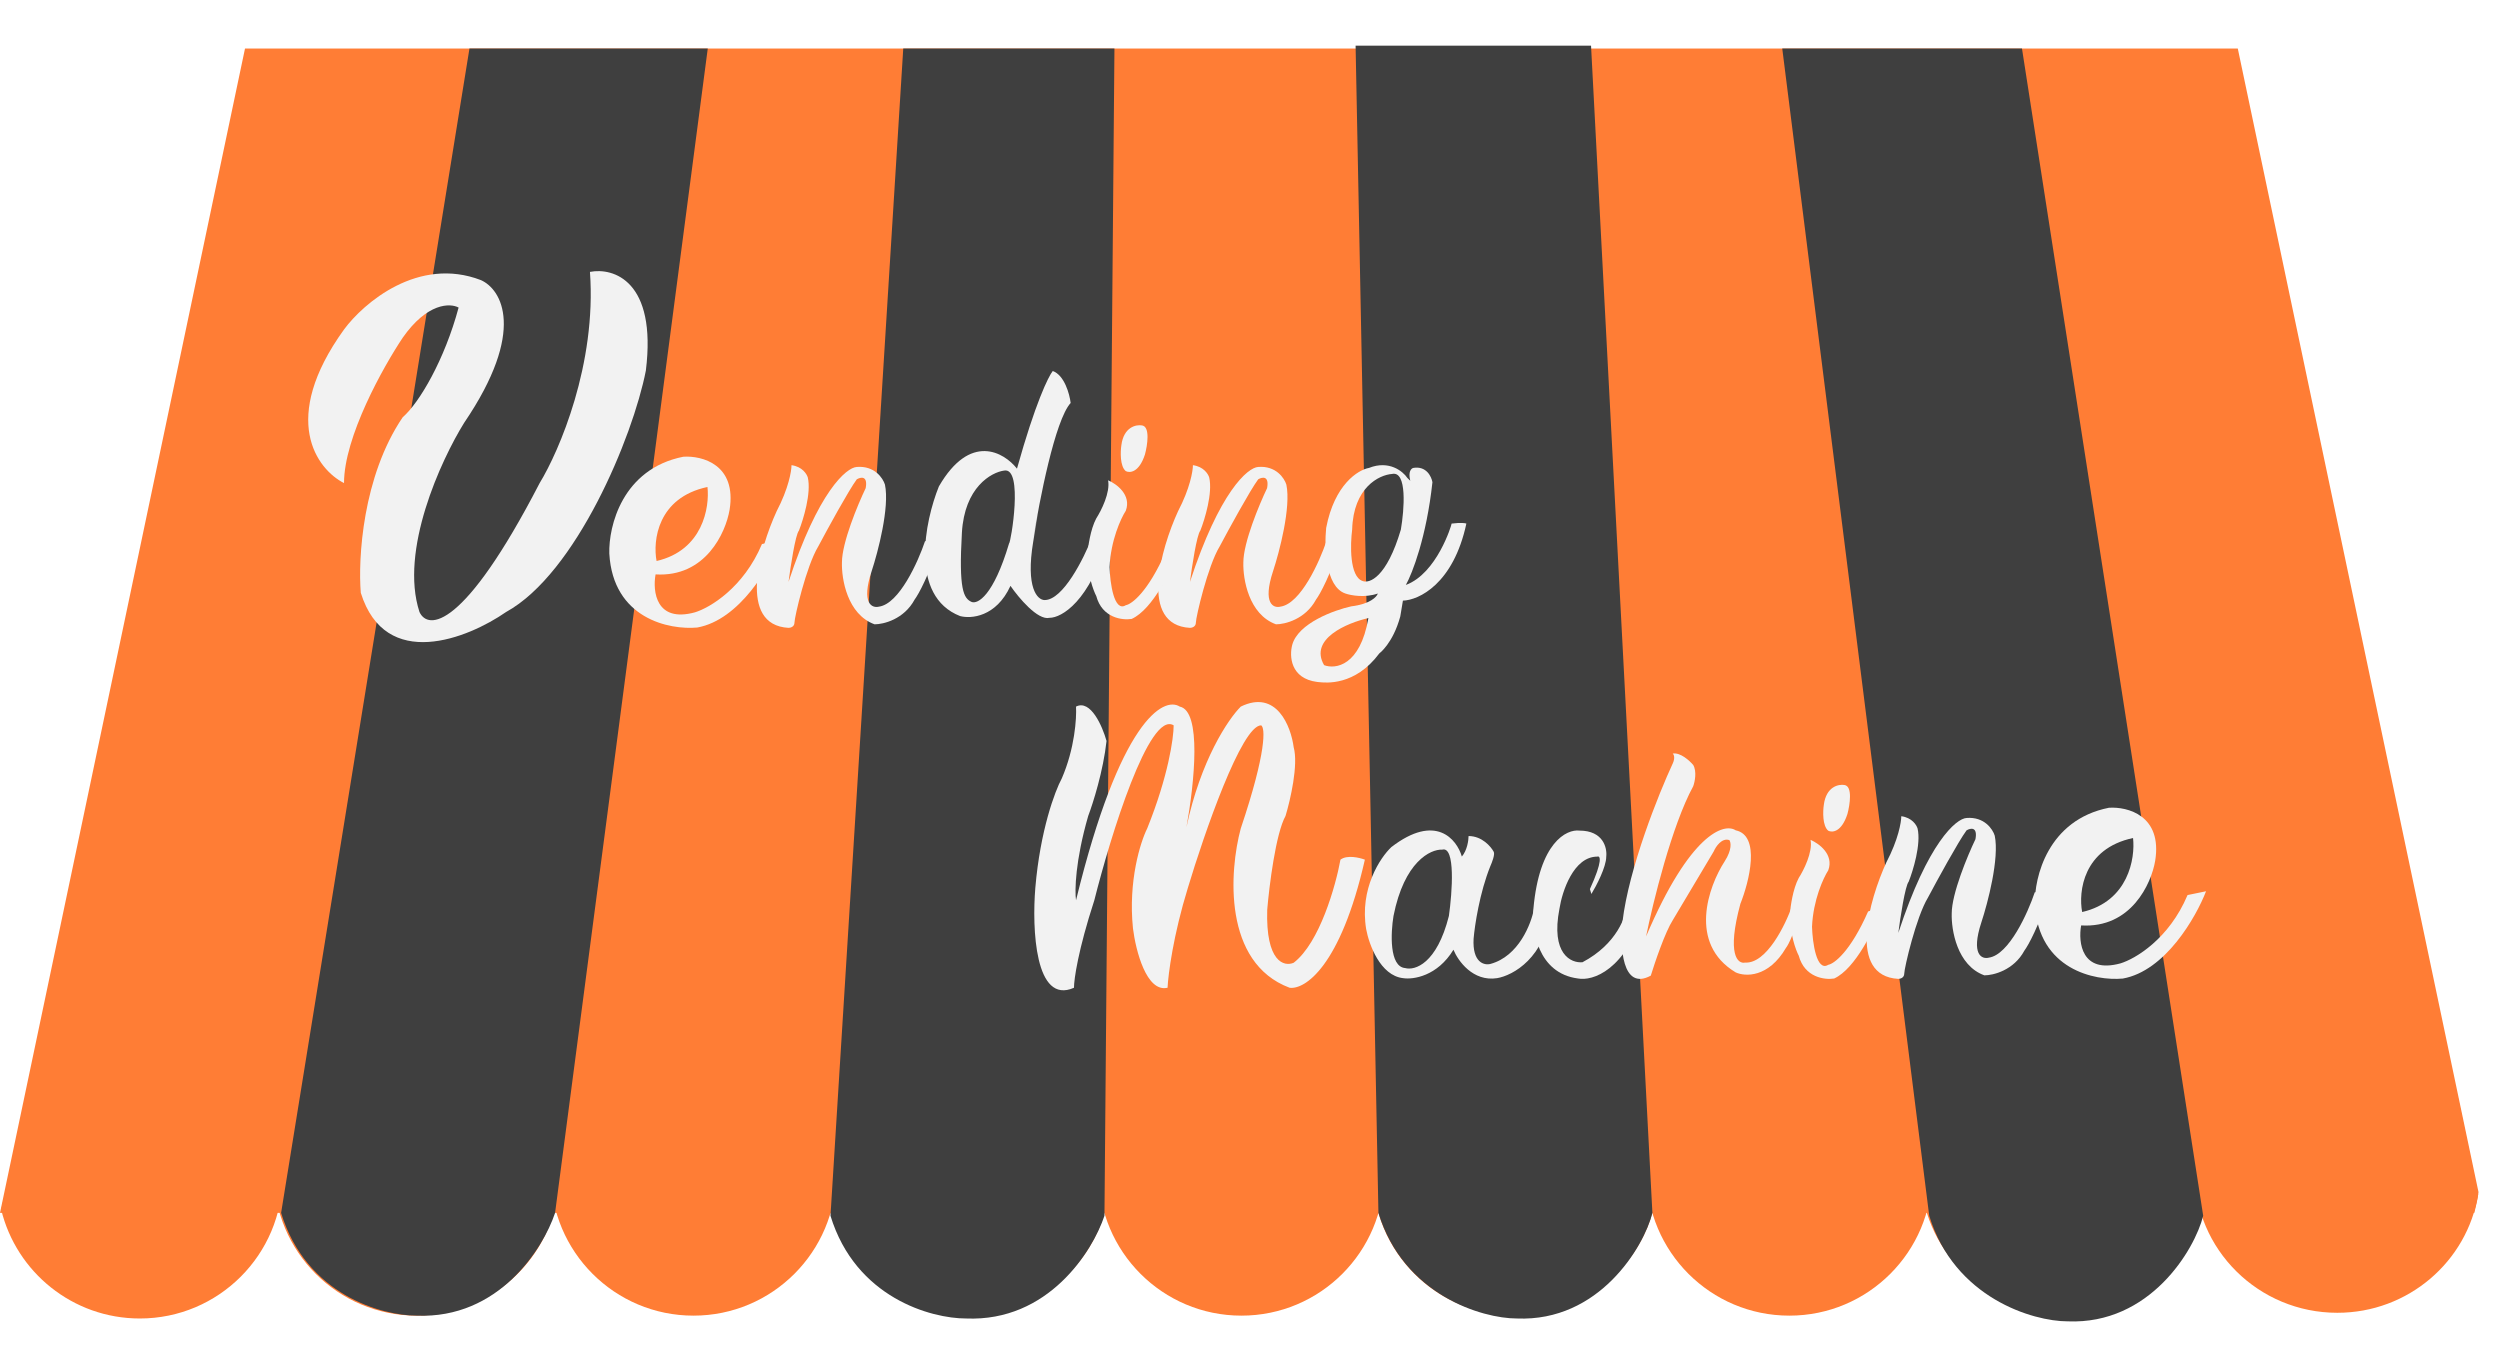
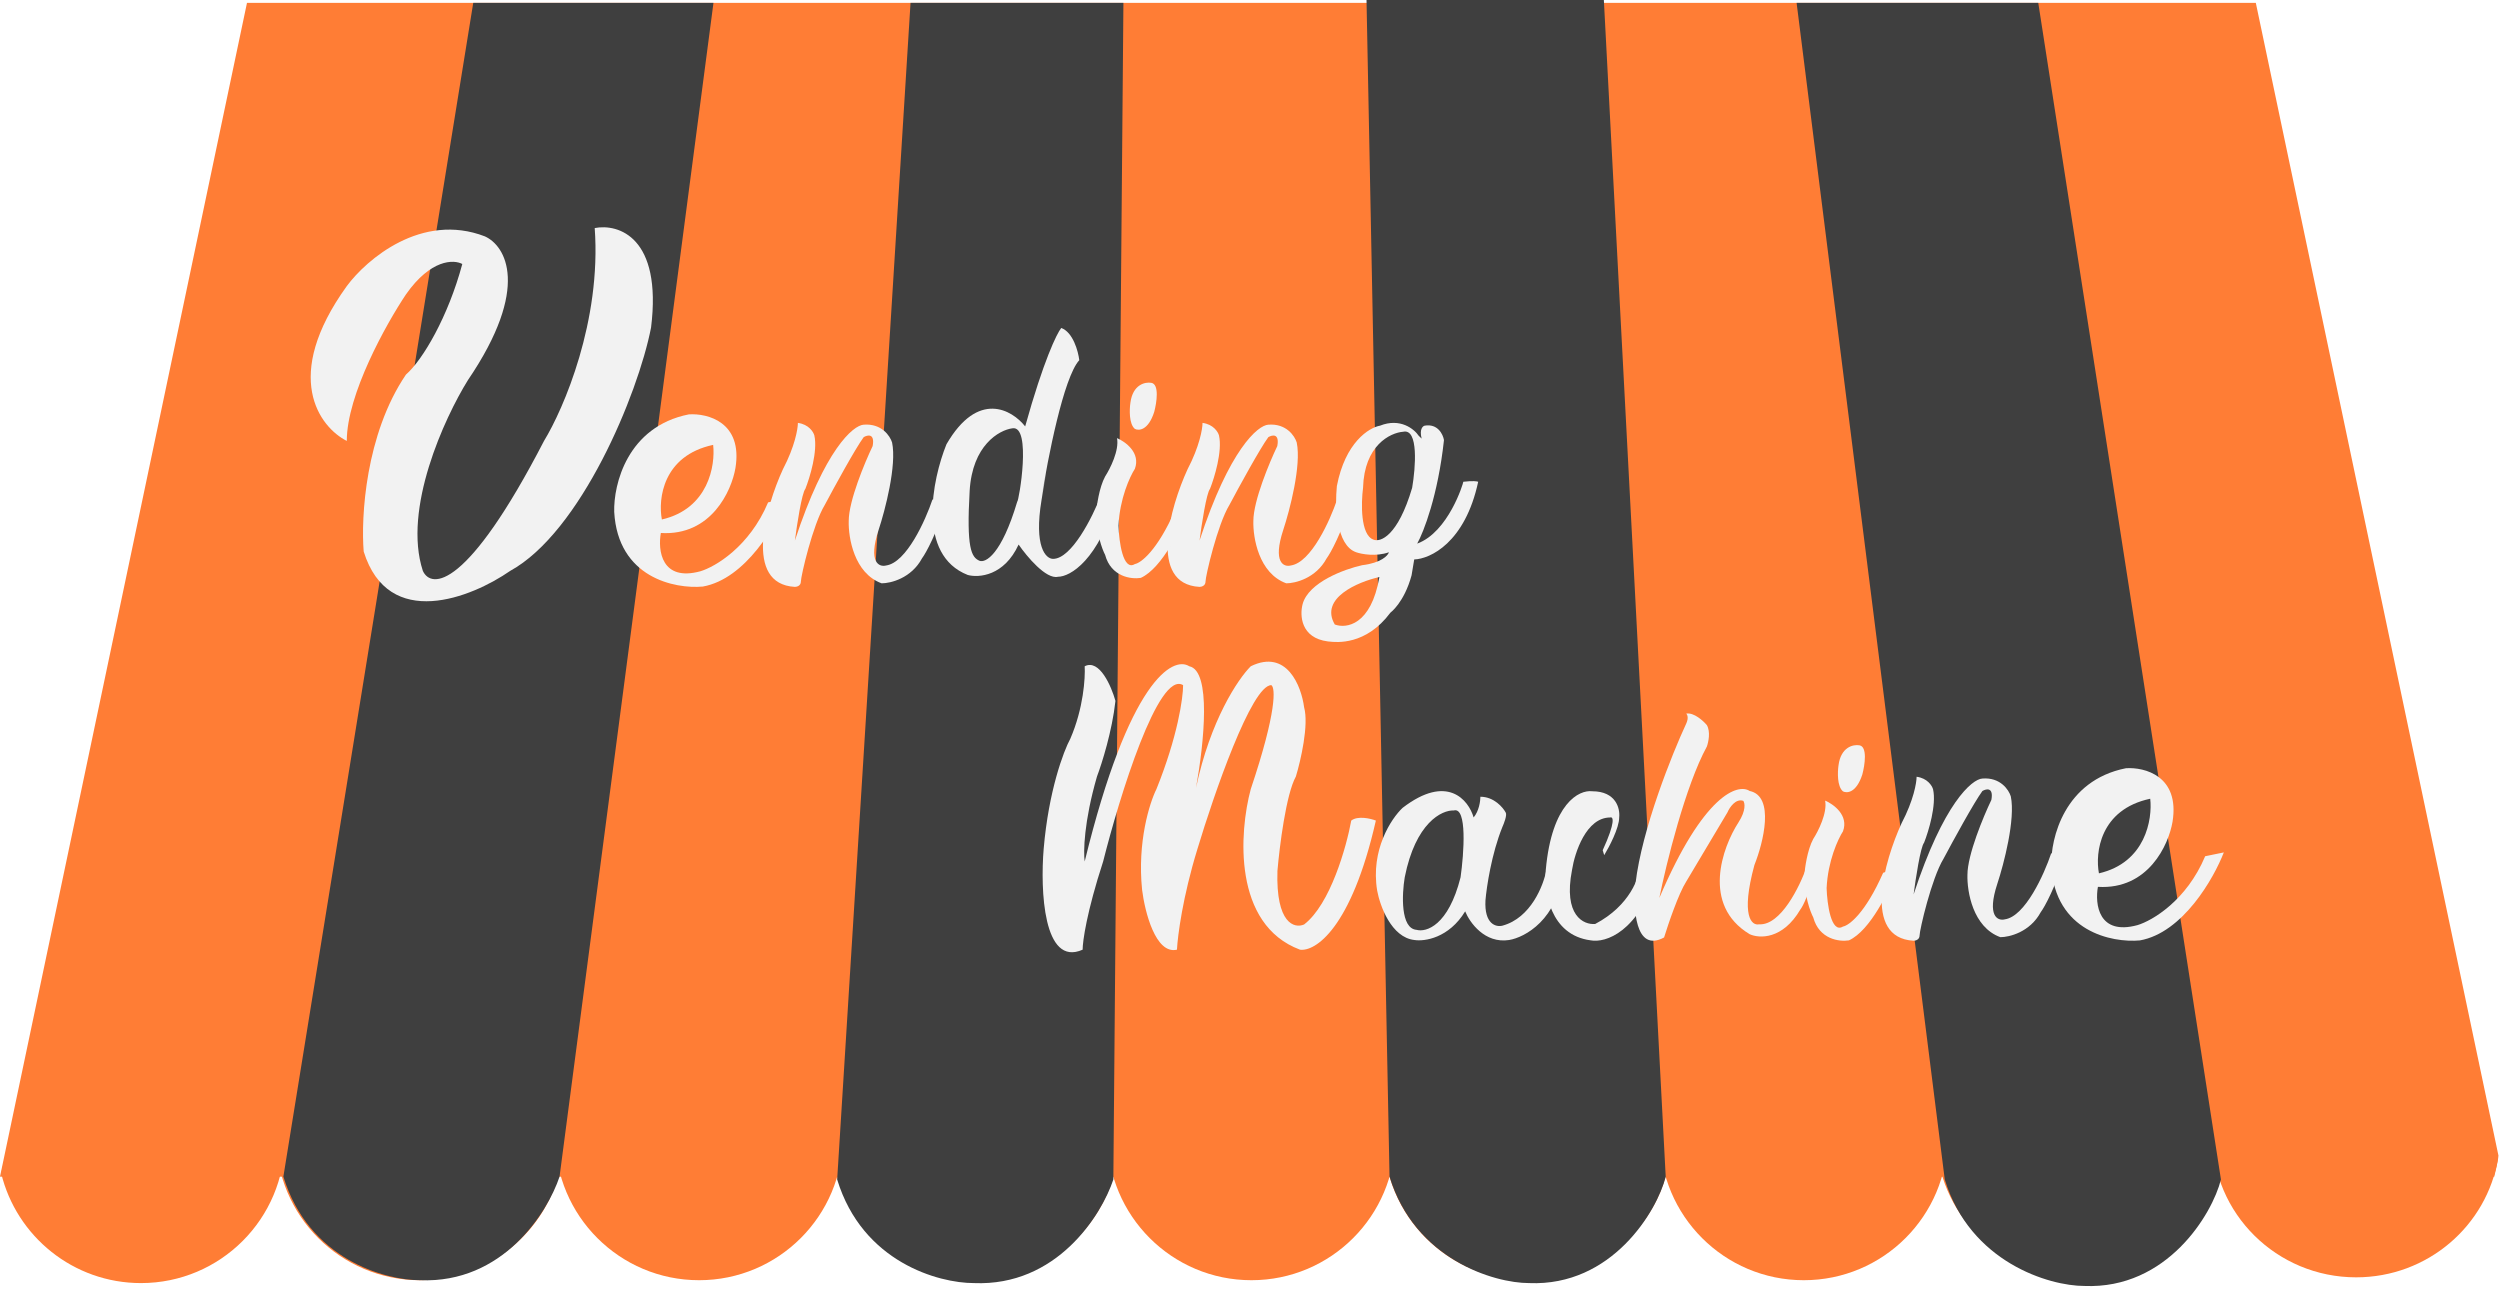
- <svg xmlns="http://www.w3.org/2000/svg" width="876" height="480" viewBox="0 0 876 480" fill="none">
-   <circle cx="146" cy="411" r="50" fill="#FF7D35" />
-   <circle cx="243" cy="411" r="50" fill="#FF7D35" />
-   <circle cx="339" cy="411" r="50" fill="#FF7D35" />
-   <circle cx="435" cy="411" r="50" fill="#FF7D35" />
-   <circle cx="531" cy="411" r="50" fill="#FF7D35" />
-   <circle cx="627" cy="411" r="50" fill="#FF7D35" />
-   <ellipse cx="723" cy="410.5" rx="50" ry="49.5" fill="#FF7D35" />
-   <path fill-rule="evenodd" clip-rule="evenodd" d="M0.413 423.85C5.734 445.745 25.469 462 49 462C76.614 462 99 439.614 99 412C99 384.386 76.614 362 49 362C33.565 362 19.764 368.994 10.592 379.985L0.413 423.85Z" fill="#FF7D35" />
-   <path fill-rule="evenodd" clip-rule="evenodd" d="M861.087 383.765C852.193 370.071 836.667 361 819 361C791.386 361 769 383.162 769 410.5C769 437.838 791.386 460 819 460C843.856 460 864.476 442.044 868.347 418.52L861.087 383.765Z" fill="#FF7D35" />
-   <path fill-rule="evenodd" clip-rule="evenodd" d="M85.852 17H784.12L868.465 417.706C868.284 419.773 867.444 423.223 867 425H0L85.852 17Z" fill="#FF7D35" />
-   <path d="M164.5 17L98.5 425C107.3 453.8 133.833 461 146 461C174.8 462.2 190.333 437.5 194.5 425L248 17H164.5Z" fill="#3F3F3F" />
-   <path d="M316.5 17L291 426C299.8 454.8 326.333 462 338.5 462C367.3 463.2 382.833 438.5 387 426L390.5 17H316.5Z" fill="#3F3F3F" />
-   <path d="M475 16L483 425C491.8 453.8 519.333 462 531.5 462C560.3 463.2 576 437 579 425L557.5 16H475Z" fill="#3F3F3F" />
-   <path d="M624.5 17L676 426C684.8 454.8 712.333 463 724.5 463C753.3 464.2 769 438 772 426L708.5 17H624.5Z" fill="#3F3F3F" />
-   <path d="M120.544 115.455C97.825 146.976 111.078 164.467 120.544 169.272C120.544 153.127 134.254 128.589 141.109 118.338C149.727 106.037 157.757 106.165 160.695 107.767C155.798 126.026 146.985 141.082 141.109 146.208C127.008 166.966 125.441 195.861 126.42 207.713C135.038 235.391 163.959 223.73 177.342 214.441C201.824 200.986 221.736 153.255 226.306 129.87C230.223 98.349 214.881 93.672 206.721 95.273C209.071 127.564 195.949 158.06 189.094 169.272C162.457 220.783 149.923 220.847 146.985 214.441C139.934 192.914 154.493 161.264 162.653 148.13C184.589 115.839 175.71 101.36 168.529 98.156C146.593 89.699 127.399 106.165 120.544 115.455Z" fill="#F2F2F2" />
-   <path fill-rule="evenodd" clip-rule="evenodd" d="M213.501 193.953C213.23 184.422 218.039 164.295 239.435 160.04C245.919 159.596 258.238 162.699 255.644 178.659C254.294 186.638 247.216 202.332 229.71 201.268C228.629 207.253 229.872 218.291 243.488 214.567C248.62 213.016 260.507 206.056 266.991 190.628L273.474 189.298C269.962 198.386 259.21 217.227 244.298 219.887C234.572 220.774 214.797 216.828 213.501 193.953ZM230.063 196.574C228.712 189.48 230.387 174.363 247.893 170.64C248.703 177.733 246.272 192.85 230.063 196.574Z" fill="#F2F2F2" />
-   <path fill-rule="evenodd" clip-rule="evenodd" d="M713.026 316.953C712.756 307.422 717.565 287.295 738.961 283.04C745.444 282.596 757.763 285.699 755.17 301.659C753.819 309.638 746.741 325.332 729.235 324.268C728.155 330.253 729.398 341.291 743.013 337.567C748.146 336.016 760.033 329.056 766.516 313.628L773 312.298C769.488 321.386 758.736 340.227 743.824 342.887C734.098 343.774 714.323 339.828 713.026 316.953ZM729.589 319.574C728.238 312.48 729.913 297.363 747.419 293.64C748.229 300.733 745.798 315.85 729.589 319.574Z" fill="#F2F2F2" />
-   <path d="M276.306 220C258.425 219.009 266.083 192.326 272.147 179.109C276.306 171.178 277.345 165.065 277.345 163C281.087 163.496 282.716 166.098 283.062 167.337C284.31 172.789 281.503 182 279.944 185.924C278.696 187.411 276.999 198.522 276.306 203.891C286.701 172.17 296.577 163.826 300.215 163.62C306.452 163.124 309.397 167.543 310.09 169.815C311.754 177.746 307.665 193.359 305.413 200.174C301.67 211.574 305.586 213.185 308.011 212.565C315.08 211.574 321.699 196.87 324.124 189.641H329.322C325.58 201.537 321.872 208.228 320.486 210.087C316.744 217.026 309.571 218.761 306.452 218.761C296.888 215.291 294.844 202.859 295.017 197.076C295.017 190.137 300.561 176.837 303.333 171.054C304.165 166.593 301.601 167.13 300.215 167.957C297.304 171.922 289.993 185.304 286.701 191.5C282.543 198.315 278.385 216.283 278.385 218.141C278.385 219.628 276.999 220 276.306 220Z" fill="#F2F2F2" />
-   <path d="M416.959 220C399.078 219.009 406.736 192.326 412.8 179.109C416.959 171.178 417.998 165.065 417.998 163C421.74 163.496 423.369 166.098 423.716 167.337C424.963 172.789 422.156 182 420.597 185.924C419.349 187.411 417.652 198.522 416.959 203.891C427.354 172.17 437.23 163.826 440.868 163.62C447.105 163.124 450.051 167.543 450.744 169.815C452.407 177.746 448.318 193.359 446.066 200.174C442.323 211.574 446.239 213.185 448.664 212.565C455.733 211.574 462.352 196.87 464.777 189.641H469.975C466.233 201.537 462.525 208.228 461.139 210.087C457.397 217.026 450.224 218.761 447.105 218.761C437.541 215.291 435.497 202.859 435.67 197.076C435.67 190.137 441.214 176.837 443.987 171.054C444.818 166.593 442.254 167.13 440.868 167.957C437.957 171.922 430.646 185.304 427.354 191.5C423.196 198.315 419.038 216.283 419.038 218.141C419.038 219.628 417.652 220 416.959 220Z" fill="#F2F2F2" />
-   <path d="M665.17 343C647.29 342.009 654.948 315.326 661.012 302.109C665.17 294.178 666.21 288.065 666.21 286C669.952 286.496 671.581 289.098 671.927 290.337C673.175 295.789 670.368 305 668.809 308.924C667.561 310.411 665.863 321.522 665.17 326.891C675.566 295.17 685.441 286.826 689.08 286.62C695.317 286.124 698.262 290.543 698.955 292.815C700.619 300.746 696.53 316.359 694.277 323.174C690.535 334.574 694.451 336.185 696.876 335.565C703.945 334.574 710.563 319.87 712.989 312.641H718.187C714.444 324.537 710.737 331.228 709.351 333.087C705.608 340.026 698.435 341.761 695.317 341.761C685.753 338.291 683.709 325.859 683.882 320.076C683.882 313.137 689.426 299.837 692.198 294.054C693.03 289.593 690.466 290.13 689.08 290.957C686.169 294.922 678.857 308.304 675.566 314.5C671.407 321.315 667.249 339.283 667.249 341.141C667.249 342.628 665.863 343 665.17 343Z" fill="#F2F2F2" />
-   <path fill-rule="evenodd" clip-rule="evenodd" d="M356.348 164.22C351.787 158.413 339.93 151.528 328.984 170.442C324.044 182.678 318.609 208.893 336.395 215.861C340.196 216.898 349.051 216.235 354.068 205.284C356.918 209.432 363.645 217.479 367.749 216.483C371.93 216.483 381.887 210.884 388.272 188.485H382.571C379.748 195.744 372.488 210.262 366.039 210.262C363.569 210.262 359.312 206.155 362.049 189.73C364.785 173.304 363.189 182.471 362.049 189.107C364.139 175.627 369.688 147.172 375.16 141.199C374.78 138.088 372.994 131.493 368.89 130C367.369 131.867 362.733 141.324 356.348 164.22ZM351.871 164.884C347.311 165.507 337.962 170.733 337.05 186.661C335.909 206.571 337.62 209.682 340.47 210.926C342.56 211.755 348.109 208.81 353.582 190.394C354.152 190.394 358.712 163.64 351.871 164.884Z" fill="#F2F2F2" />
-   <path d="M392.926 156.008C393.754 149.601 398.097 148.711 400.166 149.067C403.062 149.494 402.062 156.008 401.2 159.211C399.131 165.618 395.857 165.796 394.478 165.084C392.409 163.375 392.582 158.321 392.926 156.008Z" fill="#F2F2F2" />
-   <path d="M394.478 178.965C396.546 173.413 391.203 169.533 388.272 168.287C389.1 172.558 385.859 178.965 384.135 181.635C382.067 185.479 381.205 191.779 381.033 194.448C381.033 201.282 383.101 206.906 384.135 208.863C386.204 216.551 393.271 217.406 396.546 216.872C403.992 213.455 410.68 199.431 413.093 192.846C411.439 192.419 409.301 193.024 408.439 193.38C402.234 207.475 396.546 211.711 394.478 212.067C390.341 214.629 388.962 204.236 388.789 198.719C389.203 189.323 392.754 181.635 394.478 178.965Z" fill="#F2F2F2" />
-   <path d="M639.069 282.008C639.897 275.601 644.24 274.711 646.309 275.067C649.205 275.494 648.205 282.008 647.343 285.211C645.275 291.618 642 291.796 640.621 291.084C638.552 289.375 638.725 284.321 639.069 282.008Z" fill="#F2F2F2" />
-   <path d="M640.621 304.965C642.689 299.413 637.346 295.533 634.415 294.287C635.243 298.558 632.002 304.965 630.278 307.635C628.21 311.479 627.348 317.779 627.176 320.448C627.176 327.282 629.244 332.906 630.278 334.863C632.347 342.551 639.414 343.406 642.689 342.872C650.135 339.455 656.823 325.431 659.236 318.846C657.582 318.419 655.444 319.024 654.582 319.38C648.377 333.475 642.689 337.711 640.621 338.067C636.484 340.629 635.105 330.236 634.932 324.719C635.346 315.323 638.897 307.635 640.621 304.965Z" fill="#F2F2F2" />
-   <path fill-rule="evenodd" clip-rule="evenodd" d="M493.132 167.463C491.581 165.13 486.72 161.163 479.688 163.963C475.896 164.63 467.587 169.763 464.692 184.963C464.002 191.63 464.381 205.563 471.414 207.963C473.31 208.63 478.24 209.563 482.79 207.963C482.446 209.13 480.101 211.663 473.482 212.463C467.45 213.796 454.867 218.363 452.798 225.963C451.764 229.796 452.074 237.763 461.589 238.963C461.676 238.963 461.836 238.981 462.062 239.006C464.523 239.278 474.783 240.411 483.307 228.963C483.307 228.963 488.074 225.5 490.659 216L491.581 210.463C497.097 210.296 509.266 204.663 513.817 183.463C513.472 183.296 511.955 183.063 508.646 183.463C508.646 183.963 503.475 200.963 492.615 204.963C494.856 200.963 499.855 188.163 501.923 168.963C501.579 166.963 499.751 163.163 495.201 163.963C494.511 164.13 493.339 165.263 494.167 168.463L493.132 167.463ZM487.758 166.074C483.276 166.407 474.21 170.774 473.796 185.574C473.107 190.907 472.865 201.974 477.416 203.574C479.829 204.574 485.896 202.374 490.86 185.574C492.067 178.574 493.136 164.874 487.758 166.074ZM479.484 216.574C472.072 218.241 458.593 223.874 463.971 233.074C467.935 234.574 476.588 233.374 479.484 216.574Z" fill="#F2F2F2" />
-   <path d="M372.047 272.767C376.609 262.258 377.274 251.604 377.036 247.59C382.168 244.963 386.302 254.523 387.728 259.631C386.587 270.14 382.976 281.524 381.313 285.902C376.751 301.665 376.561 312.173 377.036 315.457C392.432 252.407 407.685 243.941 413.387 247.59C421.101 249.17 418.573 274.019 415.736 289.854C420.682 266.426 430.315 252.037 434.77 247.59C447.315 241.46 452.352 254.523 453.302 261.82C455.013 267.95 452.114 280.429 450.451 285.902C447.03 292.032 444.749 310.349 444.036 318.741C443.466 337.131 449.976 338.809 453.302 337.35C462.425 330.344 468.032 310.349 469.696 301.227C471.976 299.476 476.348 300.497 478.249 301.227C469.696 338.882 457.103 346.837 451.876 346.107C428.498 337.35 430.731 305.241 434.77 290.281C443.893 263.134 443.323 254.888 441.898 254.158C435.055 254.158 421.94 292.105 416.238 311.079C411.106 327.717 409.348 341.364 409.111 346.107C401.698 347.858 397.944 332.971 396.994 325.309C395.283 308.671 399.607 295.024 401.983 290.281C409.396 271.891 411.249 258.537 411.249 254.158C402.696 248.904 389.153 292.835 383.451 315.457C377.749 332.971 376.323 343.188 376.323 346.107C362.638 352.237 361.593 325.309 362.781 311.079C364.492 290.938 369.671 277.145 372.047 272.767Z" fill="#F2F2F2" />
-   <path fill-rule="evenodd" clip-rule="evenodd" d="M512.232 300.141C510.468 294.055 503.057 284.87 487.53 296.821C483.609 300.51 476.356 311.428 478.708 325.593C479.688 330.942 483.649 341.86 491.647 342.745C495.176 343.299 503.646 342.081 509.292 332.786C510.86 336.659 516.114 344.073 524.584 342.745C530.073 341.823 541.522 335.663 543.404 318.4C542.816 318.031 540.816 317.515 537.523 318.4C536.543 323.749 532.112 335.11 522.231 337.766C520.075 338.319 515.879 337.323 516.35 328.913C516.742 324.302 518.467 312.756 522.231 303.461C522.819 302.17 523.878 299.366 523.407 298.481C522.427 296.637 519.29 292.948 514.585 292.948C514.585 294.424 514.114 297.928 512.232 300.141ZM505.339 297.716C501.222 297.532 492.047 301.921 488.283 320.955C487.303 326.857 486.754 338.771 492.4 339.214C495.733 340.136 503.457 337.775 507.692 320.955C508.868 312.655 510.045 296.388 505.339 297.716Z" fill="#F2F2F2" />
-   <path d="M537.313 318.378C539.396 295.144 548.943 290.475 553.455 291.044C561.787 291.044 563.176 297.119 562.829 300.156C562.829 303.8 559.357 310.405 557.621 313.253L557.101 311.544C561.683 301.522 560.746 299.776 559.704 300.156C551.373 300.156 547.389 312.304 546.438 318.378C543.324 334.322 550.513 337.549 554.497 337.169C566.578 330.791 569.945 320.845 570.119 316.669H575.847C576.68 316.669 576.541 317.808 576.367 318.378C569.702 340.244 557.968 343.813 552.935 342.864C538.771 341.041 536.619 325.78 537.313 318.378Z" fill="#F2F2F2" />
-   <path d="M568.52 322.984C570.724 304.216 581.189 278.162 586.146 267.481C587.028 265.54 586.513 264.384 586.146 264.048C588.79 263.59 592.022 266.527 593.307 268.053C594.629 270.342 593.858 273.966 593.307 275.492C585.816 289.224 579.169 316.308 576.783 328.133C592.205 291.971 604.139 288.271 608.179 290.941C616.992 292.772 612.952 308.87 609.831 316.69C604.984 334.542 608.913 337.861 611.484 337.288C618.975 337.746 625.621 324.128 628.008 317.262C629.33 316.804 630.762 316.69 631.313 316.69C629.109 326.302 626.723 330.994 625.805 332.139C619.636 342.667 611.484 342.247 608.179 340.722C591.434 330.651 598.631 310.586 604.323 301.813C606.967 297.693 606.526 295.137 605.975 294.374C603.332 293.459 601.202 296.663 600.467 298.379L586.146 322.411C583.502 326.531 579.904 337.098 578.435 341.866C568.3 347.359 567.602 331.567 568.52 322.984Z" fill="#F2F2F2" />
+ <svg xmlns="http://www.w3.org/2000/svg" width="869" height="448" viewBox="0 0 869 448" fill="none">
+   <circle cx="146" cy="395" r="50" fill="#FF7D35" />
+   <circle cx="243" cy="395" r="50" fill="#FF7D35" />
+   <circle cx="339" cy="395" r="50" fill="#FF7D35" />
+   <circle cx="435" cy="395" r="50" fill="#FF7D35" />
+   <circle cx="531" cy="395" r="50" fill="#FF7D35" />
+   <circle cx="627" cy="395" r="50" fill="#FF7D35" />
+   <ellipse cx="723" cy="394.5" rx="50" ry="49.5" fill="#FF7D35" />
+   <path fill-rule="evenodd" clip-rule="evenodd" d="M0.413 407.85C5.734 429.745 25.469 446 49 446C76.614 446 99 423.614 99 396C99 368.386 76.614 346 49 346C33.565 346 19.764 352.994 10.592 363.985L0.413 407.85Z" fill="#FF7D35" />
+   <path fill-rule="evenodd" clip-rule="evenodd" d="M861.087 367.765C852.193 354.071 836.667 345 819 345C791.386 345 769 367.162 769 394.5C769 421.838 791.386 444 819 444C843.856 444 864.476 426.044 868.347 402.52L861.087 367.765Z" fill="#FF7D35" />
+   <path fill-rule="evenodd" clip-rule="evenodd" d="M85.852 1H784.12L868.465 401.706C868.284 403.773 867.444 407.223 867 409H0L85.852 1Z" fill="#FF7D35" />
+   <path d="M164.5 1L98.5 409C107.3 437.8 133.833 445 146 445C174.8 446.2 190.333 421.5 194.5 409L248 1H164.5Z" fill="#3F3F3F" />
+   <path d="M316.5 1L291 410C299.8 438.8 326.333 446 338.5 446C367.3 447.2 382.833 422.5 387 410L390.5 1H316.5Z" fill="#3F3F3F" />
+   <path d="M475 0L483 409C491.8 437.8 519.333 446 531.5 446C560.3 447.2 576 421 579 409L557.5 0H475Z" fill="#3F3F3F" />
+   <path d="M624.5 1L676 410C684.8 438.8 712.333 447 724.5 447C753.3 448.2 769 422 772 410L708.5 1H624.5Z" fill="#3F3F3F" />
+   <path d="M120.544 99.455C97.825 130.976 111.078 148.467 120.544 153.272C120.544 137.127 134.254 112.589 141.109 102.338C149.727 90.037 157.757 90.165 160.695 91.767C155.798 110.026 146.985 125.082 141.109 130.208C127.008 150.966 125.441 179.861 126.42 191.713C135.038 219.391 163.959 207.73 177.342 198.441C201.824 184.986 221.736 137.255 226.306 113.87C230.223 82.349 214.881 77.672 206.721 79.273C209.071 111.564 195.949 142.06 189.094 153.272C162.457 204.783 149.923 204.847 146.985 198.441C139.934 176.914 154.493 145.264 162.653 132.13C184.589 99.839 175.71 85.36 168.529 82.156C146.593 73.699 127.399 90.165 120.544 99.455Z" fill="#F2F2F2" />
+   <path fill-rule="evenodd" clip-rule="evenodd" d="M213.501 177.953C213.23 168.422 218.039 148.295 239.435 144.04C245.919 143.596 258.238 146.699 255.644 162.659C254.294 170.638 247.216 186.332 229.71 185.268C228.629 191.253 229.872 202.291 243.488 198.567C248.62 197.016 260.507 190.056 266.991 174.628L273.474 173.298C269.962 182.386 259.21 201.227 244.298 203.887C234.572 204.774 214.797 200.828 213.501 177.953ZM230.063 180.574C228.712 173.48 230.387 158.363 247.893 154.64C248.703 161.733 246.272 176.85 230.063 180.574Z" fill="#F2F2F2" />
+   <path fill-rule="evenodd" clip-rule="evenodd" d="M713.026 300.953C712.756 291.422 717.565 271.295 738.961 267.04C745.444 266.596 757.763 269.699 755.17 285.659C753.819 293.638 746.741 309.332 729.235 308.268C728.155 314.253 729.398 325.291 743.013 321.567C748.146 320.016 760.033 313.056 766.516 297.628L773 296.298C769.488 305.386 758.736 324.227 743.824 326.887C734.098 327.774 714.323 323.828 713.026 300.953ZM729.589 303.574C728.238 296.48 729.913 281.363 747.419 277.64C748.229 284.733 745.798 299.85 729.589 303.574Z" fill="#F2F2F2" />
+   <path d="M276.306 204C258.425 203.009 266.083 176.326 272.147 163.109C276.306 155.178 277.345 149.065 277.345 147C281.087 147.496 282.716 150.098 283.062 151.337C284.31 156.789 281.503 166 279.944 169.924C278.696 171.411 276.999 182.522 276.306 187.891C286.701 156.17 296.577 147.826 300.215 147.62C306.452 147.124 309.397 151.543 310.09 153.815C311.754 161.746 307.665 177.359 305.413 184.174C301.67 195.574 305.586 197.185 308.011 196.565C315.08 195.574 321.699 180.87 324.124 173.641H329.322C325.58 185.537 321.872 192.228 320.486 194.087C316.744 201.026 309.571 202.761 306.452 202.761C296.888 199.291 294.844 186.859 295.017 181.076C295.017 174.137 300.561 160.837 303.333 155.054C304.165 150.593 301.601 151.13 300.215 151.957C297.304 155.922 289.993 169.304 286.701 175.5C282.543 182.315 278.385 200.283 278.385 202.141C278.385 203.628 276.999 204 276.306 204Z" fill="#F2F2F2" />
+   <path d="M416.959 204C399.078 203.009 406.736 176.326 412.8 163.109C416.959 155.178 417.998 149.065 417.998 147C421.74 147.496 423.369 150.098 423.716 151.337C424.963 156.789 422.156 166 420.597 169.924C419.349 171.411 417.652 182.522 416.959 187.891C427.354 156.17 437.23 147.826 440.868 147.62C447.105 147.124 450.051 151.543 450.744 153.815C452.407 161.746 448.318 177.359 446.066 184.174C442.323 195.574 446.239 197.185 448.664 196.565C455.733 195.574 462.352 180.87 464.777 173.641H469.975C466.233 185.537 462.525 192.228 461.139 194.087C457.397 201.026 450.224 202.761 447.105 202.761C437.541 199.291 435.497 186.859 435.67 181.076C435.67 174.137 441.214 160.837 443.987 155.054C444.818 150.593 442.254 151.13 440.868 151.957C437.957 155.922 430.646 169.304 427.354 175.5C423.196 182.315 419.038 200.283 419.038 202.141C419.038 203.628 417.652 204 416.959 204Z" fill="#F2F2F2" />
+   <path d="M665.17 327C647.29 326.009 654.948 299.326 661.012 286.109C665.17 278.178 666.21 272.065 666.21 270C669.952 270.496 671.581 273.098 671.927 274.337C673.175 279.789 670.368 289 668.809 292.924C667.561 294.411 665.863 305.522 665.17 310.891C675.566 279.17 685.441 270.826 689.08 270.62C695.317 270.124 698.262 274.543 698.955 276.815C700.619 284.746 696.53 300.359 694.277 307.174C690.535 318.574 694.451 320.185 696.876 319.565C703.945 318.574 710.563 303.87 712.989 296.641H718.187C714.444 308.537 710.737 315.228 709.351 317.087C705.608 324.026 698.435 325.761 695.317 325.761C685.753 322.291 683.709 309.859 683.882 304.076C683.882 297.137 689.426 283.837 692.198 278.054C693.03 273.593 690.466 274.13 689.08 274.957C686.169 278.922 678.857 292.304 675.566 298.5C671.407 305.315 667.249 323.283 667.249 325.141C667.249 326.628 665.863 327 665.17 327Z" fill="#F2F2F2" />
+   <path fill-rule="evenodd" clip-rule="evenodd" d="M356.348 148.22C351.787 142.413 339.93 135.528 328.984 154.442C324.044 166.678 318.609 192.893 336.395 199.861C340.196 200.898 349.051 200.235 354.068 189.284C356.918 193.432 363.645 201.479 367.749 200.483C371.93 200.483 381.887 194.884 388.272 172.485H382.571C379.748 179.744 372.488 194.262 366.039 194.262C363.569 194.262 359.312 190.155 362.049 173.73C364.785 157.304 363.189 166.471 362.049 173.107C364.139 159.627 369.688 131.172 375.16 125.199C374.78 122.088 372.994 115.493 368.89 114C367.369 115.867 362.733 125.324 356.348 148.22ZM351.871 148.884C347.311 149.507 337.962 154.733 337.05 170.661C335.909 190.571 337.62 193.682 340.47 194.926C342.56 195.755 348.109 192.81 353.582 174.394C354.152 174.394 358.712 147.64 351.871 148.884Z" fill="#F2F2F2" />
+   <path d="M392.926 140.008C393.754 133.601 398.097 132.711 400.166 133.067C403.062 133.494 402.062 140.008 401.2 143.211C399.131 149.618 395.857 149.796 394.478 149.084C392.409 147.375 392.582 142.321 392.926 140.008Z" fill="#F2F2F2" />
+   <path d="M394.478 162.965C396.546 157.413 391.203 153.533 388.272 152.287C389.1 156.558 385.859 162.965 384.135 165.635C382.067 169.479 381.205 175.779 381.033 178.448C381.033 185.282 383.101 190.906 384.135 192.863C386.204 200.551 393.271 201.406 396.546 200.872C403.992 197.455 410.68 183.431 413.093 176.846C411.439 176.419 409.301 177.024 408.439 177.38C402.234 191.475 396.546 195.711 394.478 196.067C390.341 198.629 388.962 188.236 388.789 182.719C389.203 173.323 392.754 165.635 394.478 162.965Z" fill="#F2F2F2" />
+   <path d="M639.069 266.008C639.897 259.601 644.24 258.711 646.309 259.067C649.205 259.494 648.205 266.008 647.343 269.211C645.275 275.618 642 275.796 640.621 275.084C638.552 273.375 638.725 268.321 639.069 266.008Z" fill="#F2F2F2" />
+   <path d="M640.621 288.965C642.689 283.413 637.346 279.533 634.415 278.287C635.243 282.558 632.002 288.965 630.278 291.635C628.21 295.479 627.348 301.779 627.176 304.448C627.176 311.282 629.244 316.906 630.278 318.863C632.347 326.551 639.414 327.406 642.689 326.872C650.135 323.455 656.823 309.431 659.236 302.846C657.582 302.419 655.444 303.024 654.582 303.38C648.377 317.475 642.689 321.711 640.621 322.067C636.484 324.629 635.105 314.236 634.932 308.719C635.346 299.323 638.897 291.635 640.621 288.965Z" fill="#F2F2F2" />
+   <path fill-rule="evenodd" clip-rule="evenodd" d="M493.132 151.463C491.581 149.13 486.72 145.163 479.688 147.963C475.896 148.63 467.587 153.763 464.692 168.963C464.002 175.63 464.381 189.563 471.414 191.963C473.31 192.63 478.24 193.563 482.79 191.963C482.446 193.13 480.101 195.663 473.482 196.463C467.45 197.796 454.867 202.363 452.798 209.963C451.764 213.796 452.074 221.763 461.589 222.963C461.676 222.963 461.836 222.981 462.062 223.006C464.523 223.278 474.783 224.411 483.307 212.963C483.307 212.963 488.074 209.5 490.659 200L491.581 194.463C497.097 194.296 509.266 188.663 513.817 167.463C513.472 167.296 511.955 167.063 508.646 167.463C508.646 167.963 503.475 184.963 492.615 188.963C494.856 184.963 499.855 172.163 501.923 152.963C501.579 150.963 499.751 147.163 495.201 147.963C494.511 148.13 493.339 149.263 494.167 152.463L493.132 151.463ZM487.758 150.074C483.276 150.407 474.21 154.774 473.796 169.574C473.107 174.907 472.865 185.974 477.416 187.574C479.829 188.574 485.896 186.374 490.86 169.574C492.067 162.574 493.136 148.874 487.758 150.074ZM479.484 200.574C472.072 202.241 458.593 207.874 463.971 217.074C467.935 218.574 476.588 217.374 479.484 200.574Z" fill="#F2F2F2" />
+   <path d="M372.047 256.767C376.609 246.258 377.274 235.604 377.036 231.59C382.168 228.963 386.302 238.523 387.728 243.631C386.587 254.14 382.976 265.524 381.313 269.902C376.751 285.665 376.561 296.173 377.036 299.457C392.432 236.407 407.685 227.941 413.387 231.59C421.101 233.17 418.573 258.019 415.736 273.854C420.682 250.426 430.315 236.037 434.77 231.59C447.315 225.46 452.352 238.523 453.302 245.82C455.013 251.95 452.114 264.429 450.451 269.902C447.03 276.032 444.749 294.349 444.036 302.741C443.466 321.131 449.976 322.809 453.302 321.35C462.425 314.344 468.032 294.349 469.696 285.227C471.976 283.476 476.348 284.497 478.249 285.227C469.696 322.882 457.103 330.837 451.876 330.107C428.498 321.35 430.731 289.241 434.77 274.281C443.893 247.134 443.323 238.888 441.898 238.158C435.055 238.158 421.94 276.105 416.238 295.079C411.106 311.717 409.348 325.364 409.111 330.107C401.698 331.858 397.944 316.971 396.994 309.309C395.283 292.671 399.607 279.024 401.983 274.281C409.396 255.891 411.249 242.537 411.249 238.158C402.696 232.904 389.153 276.835 383.451 299.457C377.749 316.971 376.323 327.188 376.323 330.107C362.638 336.237 361.593 309.309 362.781 295.079C364.492 274.938 369.671 261.145 372.047 256.767Z" fill="#F2F2F2" />
+   <path fill-rule="evenodd" clip-rule="evenodd" d="M512.232 284.141C510.468 278.055 503.057 268.87 487.53 280.821C483.609 284.51 476.356 295.428 478.708 309.593C479.688 314.942 483.649 325.86 491.647 326.745C495.176 327.299 503.646 326.081 509.292 316.786C510.86 320.659 516.114 328.073 524.584 326.745C530.073 325.823 541.522 319.663 543.404 302.4C542.816 302.031 540.816 301.515 537.523 302.4C536.543 307.749 532.112 319.11 522.231 321.766C520.075 322.319 515.879 321.323 516.35 312.913C516.742 308.302 518.467 296.756 522.231 287.461C522.819 286.17 523.878 283.366 523.407 282.481C522.427 280.637 519.29 276.948 514.585 276.948C514.585 278.424 514.114 281.928 512.232 284.141ZM505.339 281.716C501.222 281.532 492.047 285.921 488.283 304.955C487.303 310.857 486.754 322.771 492.4 323.214C495.733 324.136 503.457 321.775 507.692 304.955C508.868 296.655 510.045 280.388 505.339 281.716Z" fill="#F2F2F2" />
+   <path d="M537.313 302.378C539.396 279.144 548.943 274.475 553.455 275.044C561.787 275.044 563.176 281.119 562.829 284.156C562.829 287.8 559.357 294.405 557.621 297.253L557.101 295.544C561.683 285.522 560.746 283.776 559.704 284.156C551.373 284.156 547.389 296.304 546.438 302.378C543.324 318.322 550.513 321.549 554.497 321.169C566.578 314.791 569.945 304.845 570.119 300.669H575.847C576.68 300.669 576.541 301.808 576.367 302.378C569.702 324.244 557.968 327.813 552.935 326.864C538.771 325.041 536.619 309.78 537.313 302.378Z" fill="#F2F2F2" />
+   <path d="M568.52 306.984C570.724 288.216 581.189 262.162 586.146 251.481C587.028 249.54 586.513 248.384 586.146 248.048C588.79 247.59 592.022 250.527 593.307 252.053C594.629 254.342 593.858 257.966 593.307 259.492C585.816 273.224 579.169 300.308 576.783 312.133C592.205 275.971 604.139 272.271 608.179 274.941C616.992 276.772 612.952 292.87 609.831 300.69C604.984 318.542 608.913 321.861 611.484 321.288C618.975 321.746 625.621 308.128 628.008 301.262C629.33 300.804 630.762 300.69 631.313 300.69C629.109 310.302 626.723 314.994 625.805 316.139C619.636 326.667 611.484 326.247 608.179 324.722C591.434 314.651 598.631 294.586 604.323 285.813C606.967 281.693 606.526 279.137 605.975 278.374C603.332 277.459 601.202 280.663 600.467 282.379L586.146 306.411C583.502 310.531 579.904 321.098 578.435 325.866C568.3 331.359 567.602 315.567 568.52 306.984Z" fill="#F2F2F2" />
</svg>
